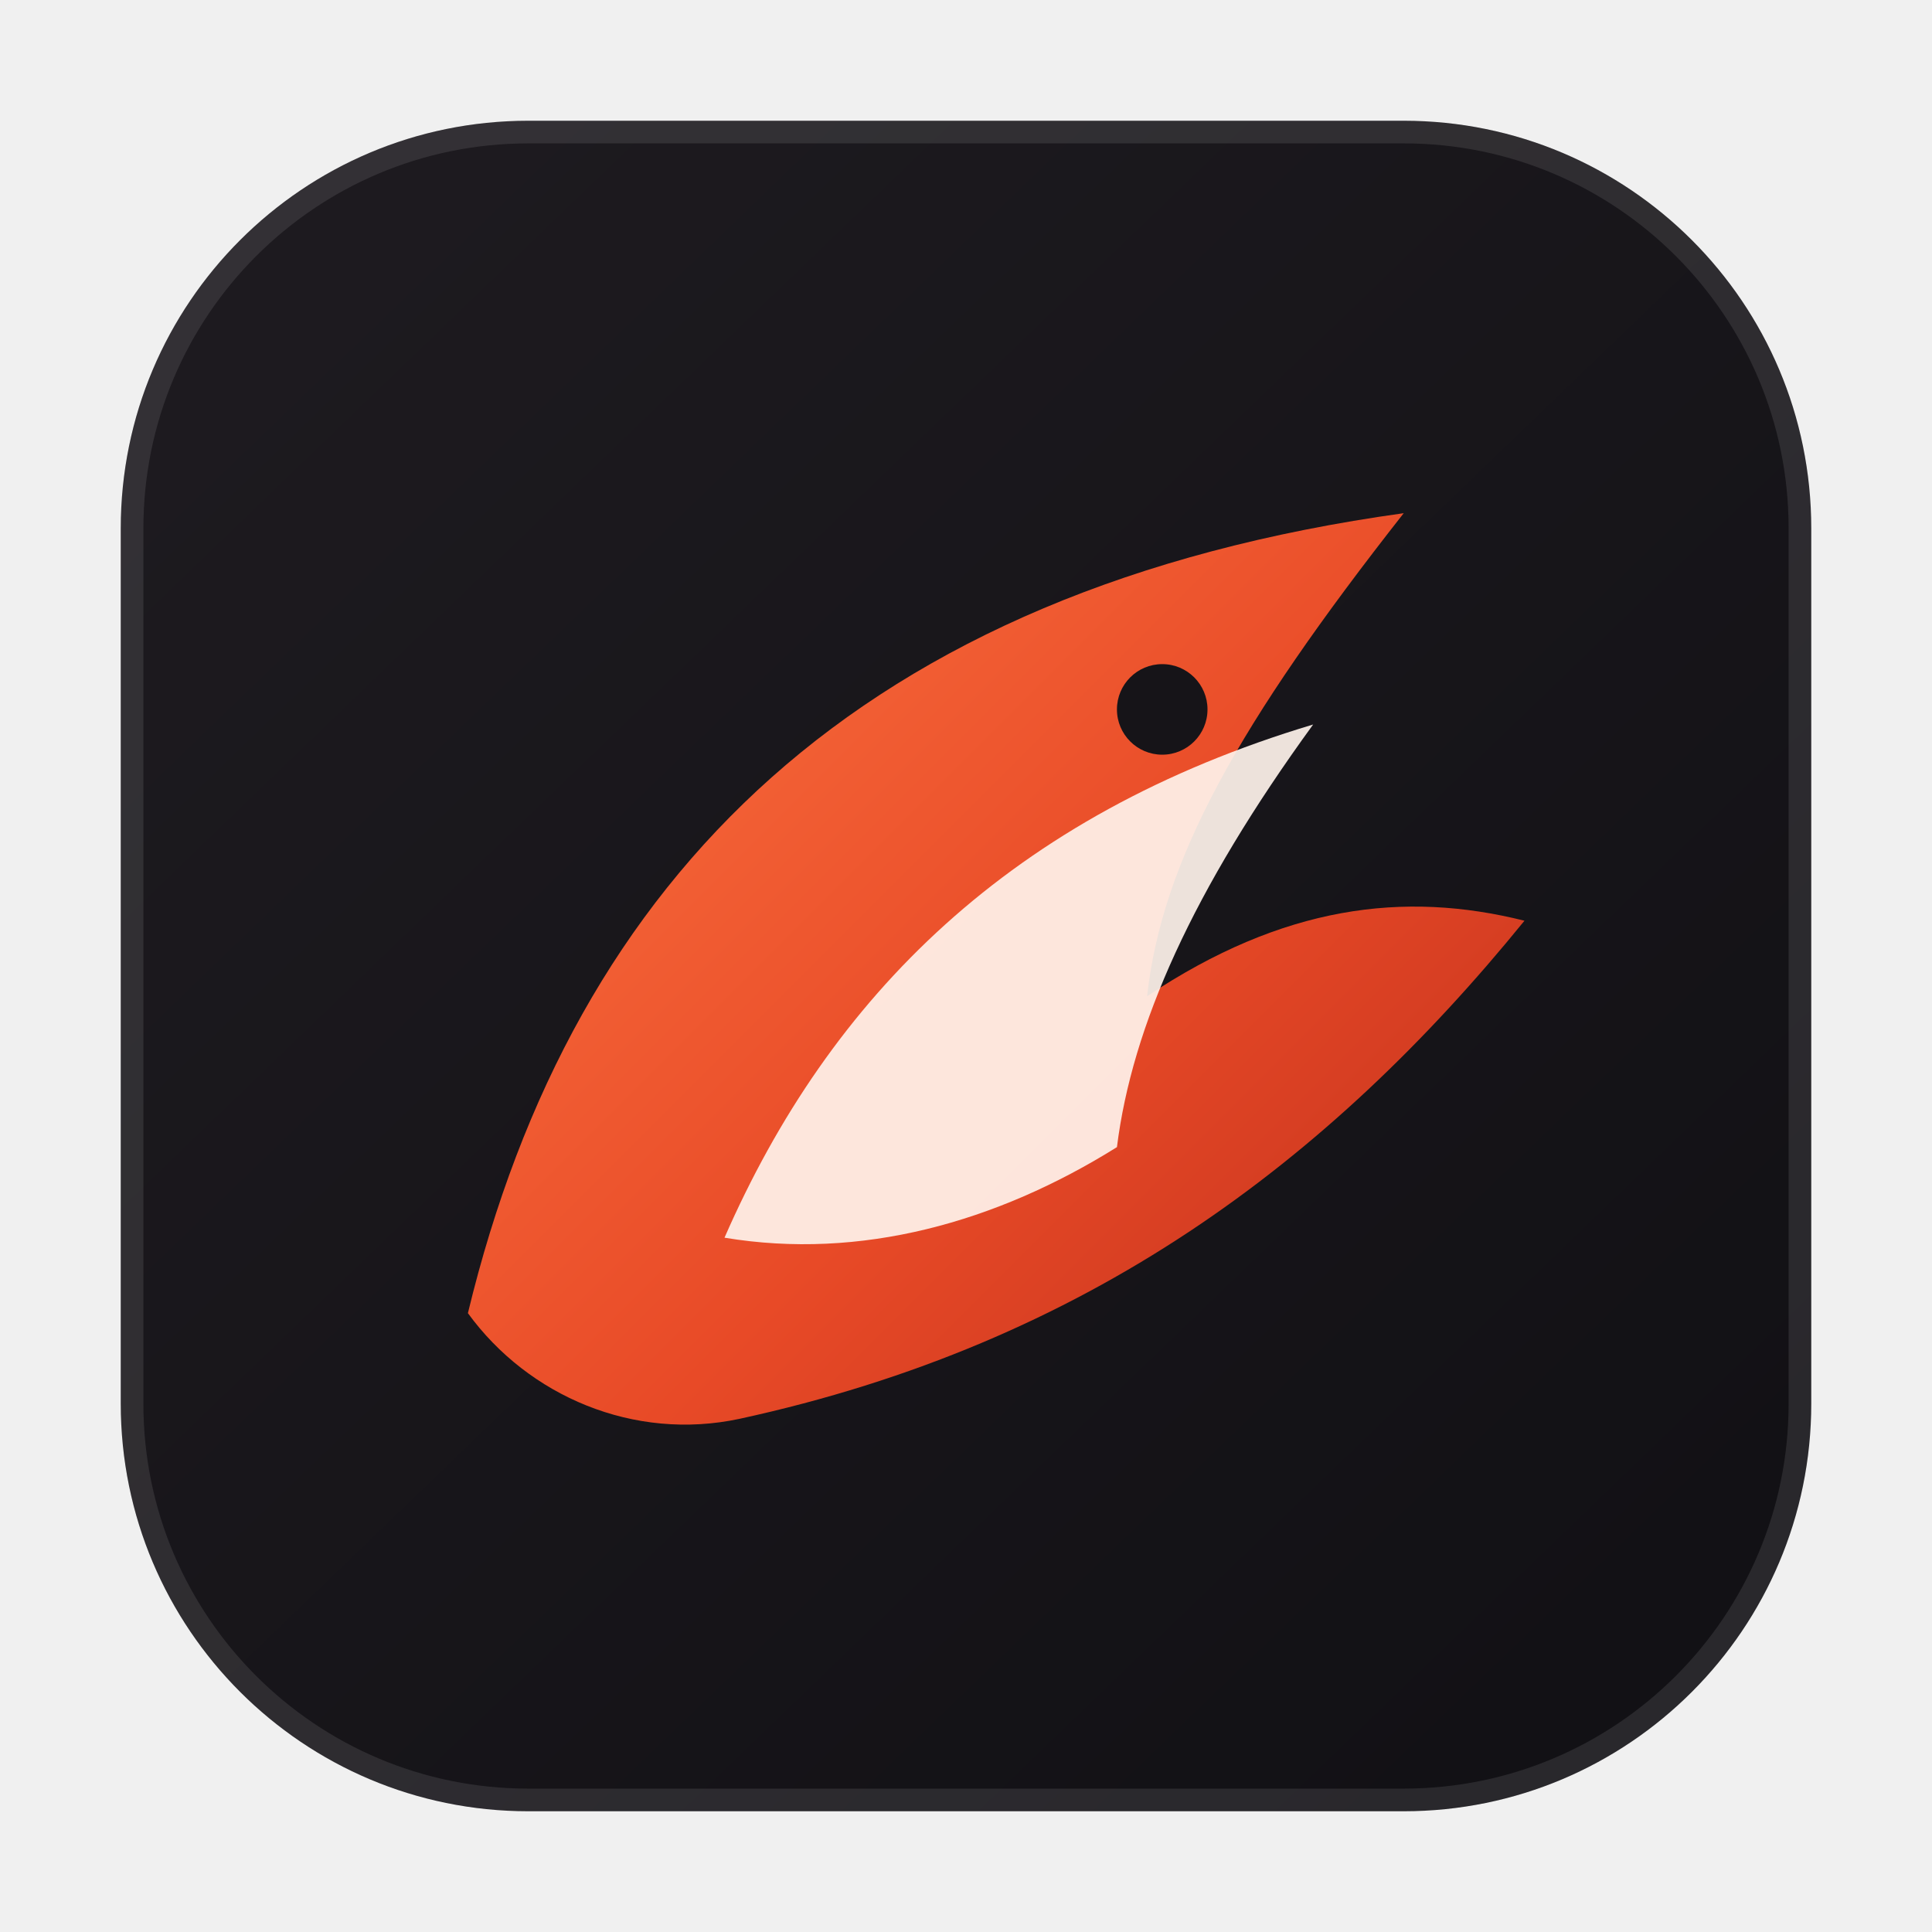
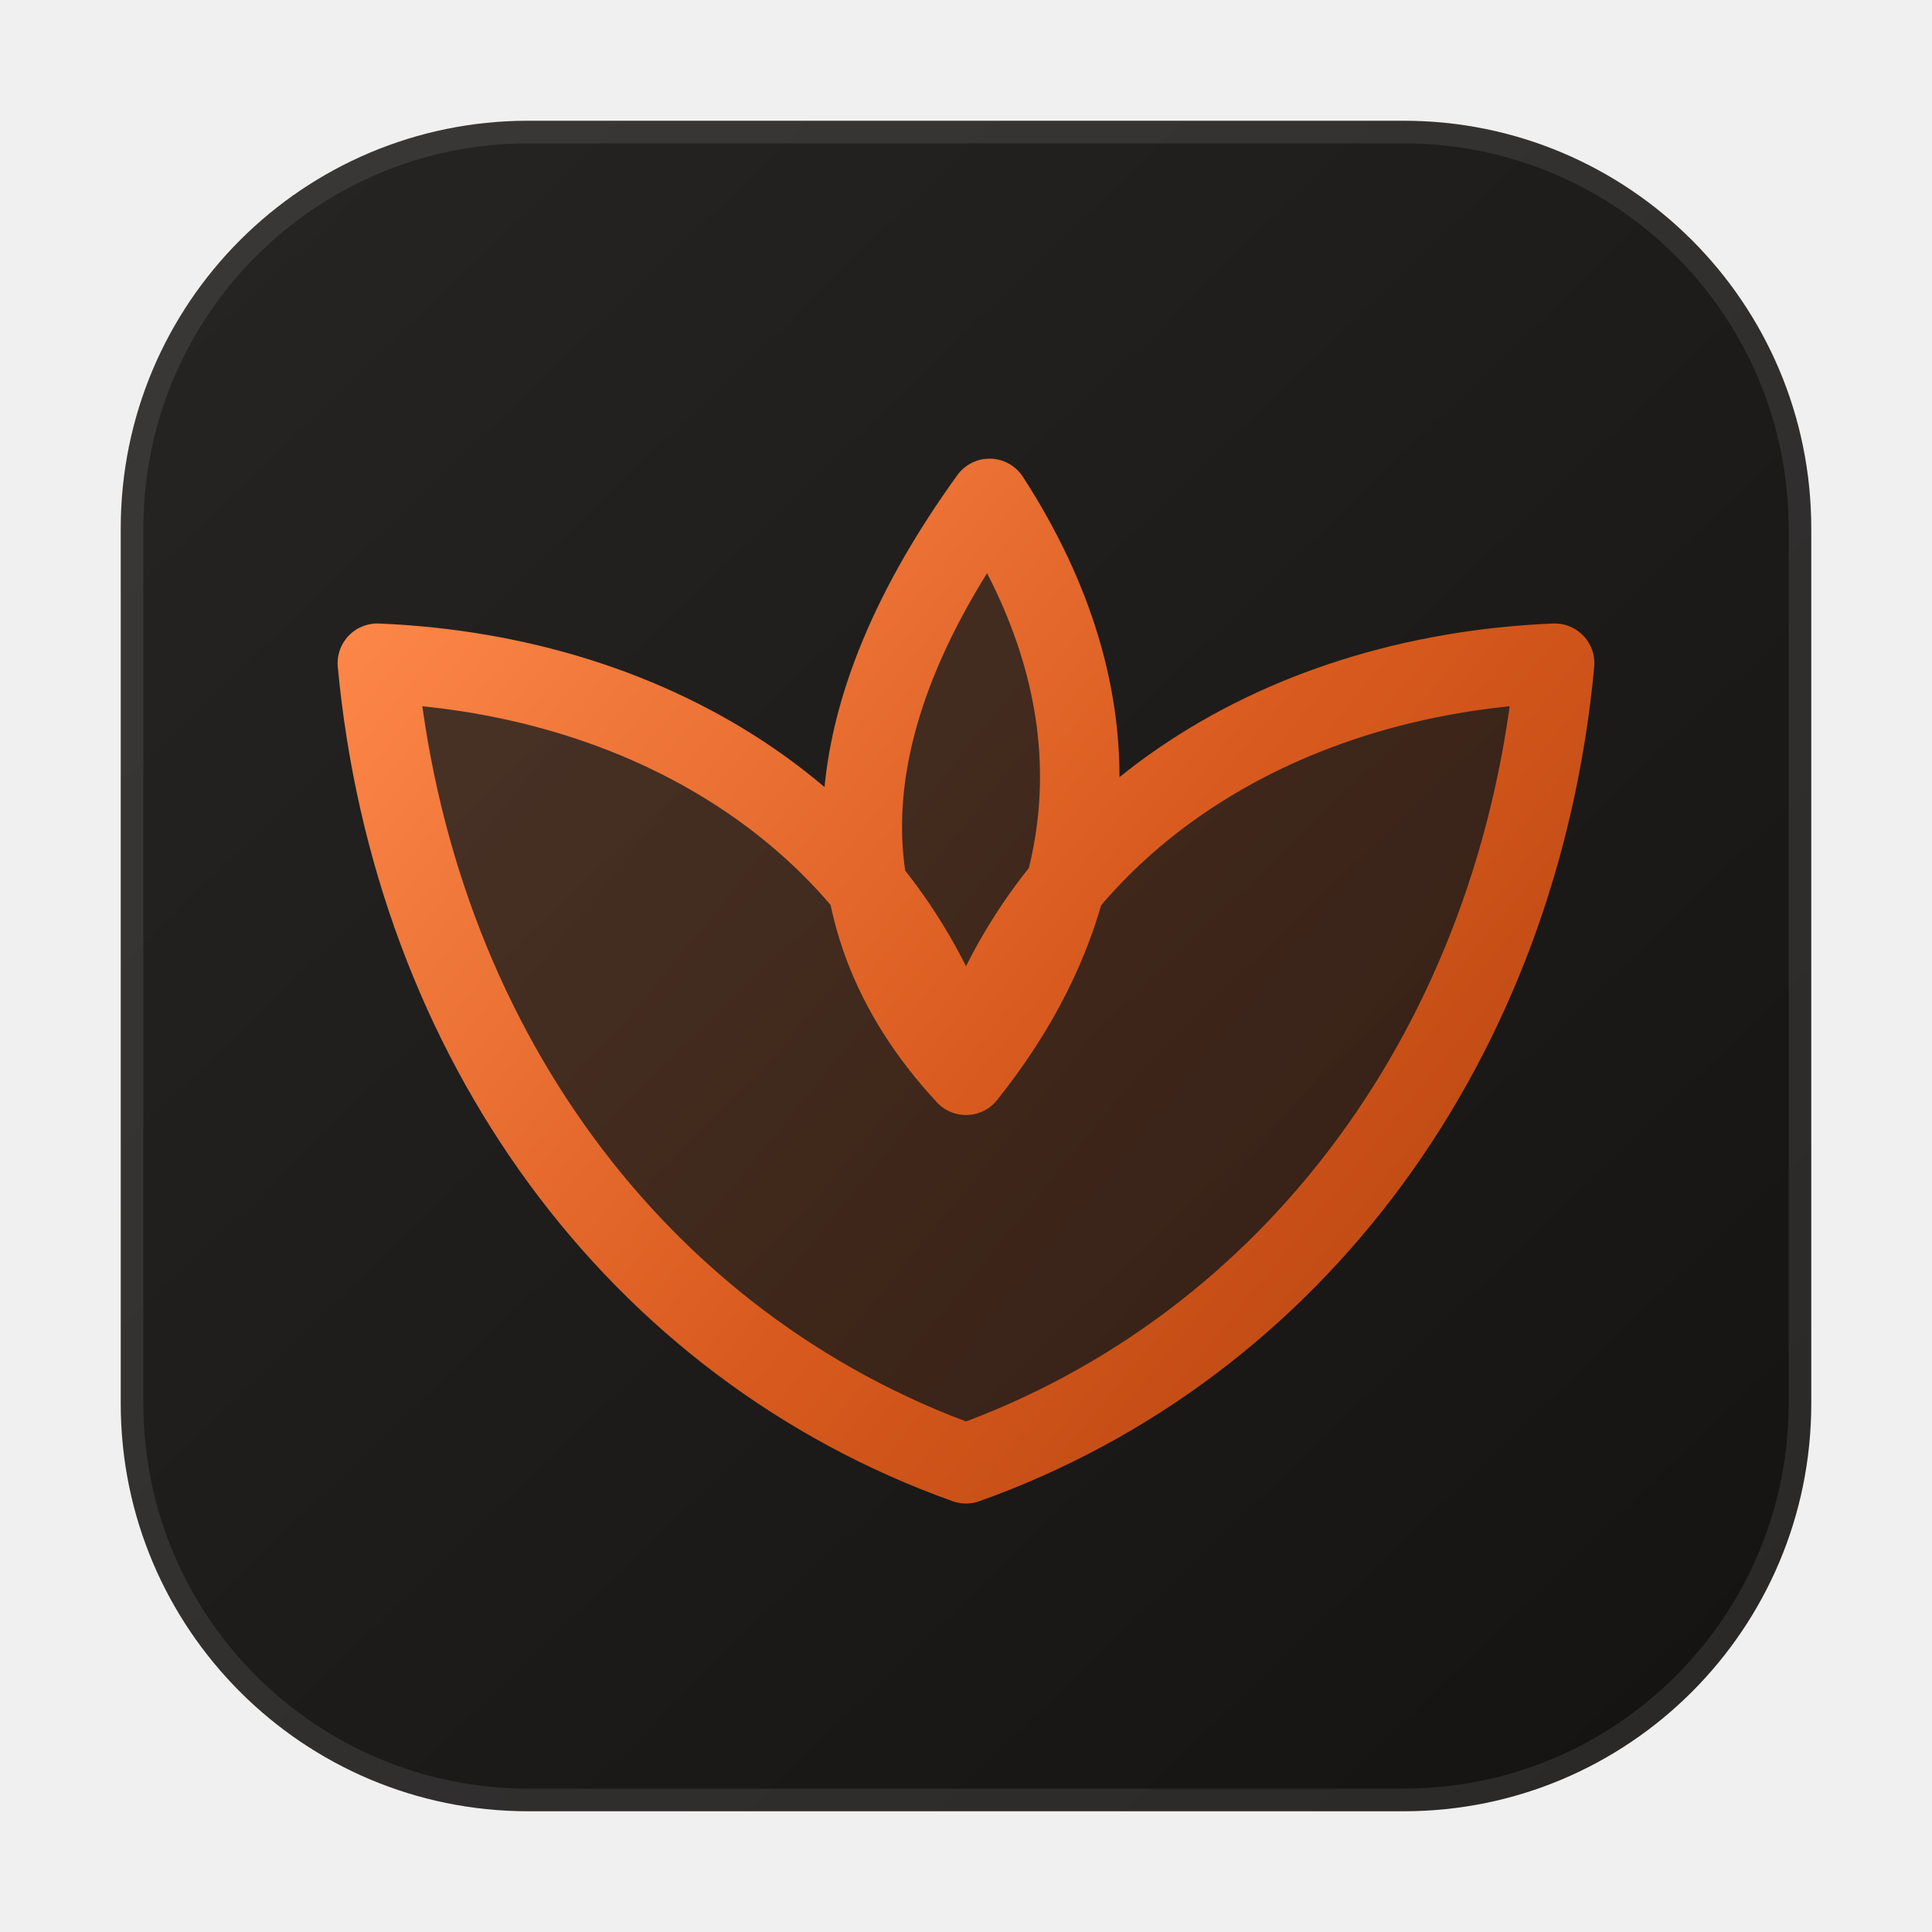
<svg xmlns="http://www.w3.org/2000/svg" viewBox="0 0 256 256" fill="none">
  <defs>
-     <linearGradient id="bg" x1="24" y1="20" x2="232" y2="236" gradientUnits="userSpaceOnUse">
-       <stop offset="0%" stop-color="#1E1B20" />
-       <stop offset="100%" stop-color="#111014" />
+     <linearGradient id="bg" x1="20" y1="16" x2="236" y2="240" gradientUnits="userSpaceOnUse">
+       <stop offset="0%" stop-color="#262523" />
+       <stop offset="100%" stop-color="#141312" />
    </linearGradient>
-     <linearGradient id="ember" x1="56" y1="54" x2="206" y2="204" gradientUnits="userSpaceOnUse">
-       <stop offset="0%" stop-color="#FF7A45" />
-       <stop offset="55%" stop-color="#E84A27" />
-       <stop offset="100%" stop-color="#B8291A" />
+     <linearGradient id="ember" x1="-10" y1="-8.2" x2="10" y2="8.2" gradientUnits="userSpaceOnUse">
+       <stop offset="0%" stop-color="#FF8A4C" />
+       <stop offset="55%" stop-color="#D95A1E" />
+       <stop offset="100%" stop-color="#B3430F" />
    </linearGradient>
  </defs>
  <rect x="16" y="16" width="224" height="224" rx="54" fill="url(#bg)" />
-   <rect x="17.5" y="17.5" width="221" height="221" rx="52.5" stroke="#FFFFFF" stroke-opacity="0.10" stroke-width="3" />
-   <path d="M62 174 C76 116, 114 78, 186 68 C164 96, 154 114, 152 132 C170 120, 186 118, 202 122 C176 154, 144 178, 98 188 C84 191, 70 185, 62 174 Z" fill="url(#ember)" />
-   <path d="M96 164 C110 132, 134 108, 174 96 C158 118, 150 136, 148 152 C132 162, 114 167, 96 164 Z" fill="#FFF3EC" fill-opacity="0.92" />
-   <circle cx="154" cy="94" r="6" fill="#161418" />
+   <rect x="17.5" y="17.5" width="221" height="221" rx="52.5" stroke="#F1EFED" stroke-opacity="0.10" stroke-width="3" />
+   <g transform="translate(128 130) scale(7.8)">
+     <path d="M0 1.6 C-1.2 -2.6 -5.2 -5.2 -10 -5.4 C-9.4 1 -5.6 6.2 0 8.2 C5.6 6.2 9.4 1 10 -5.4 C5.2 -5.2 1.2 -2.6 0 1.6 Z M0 1.6 C-2.6 -1.2 -2.2 -4.6 0.4 -8.2 C2.6 -4.8 2.4 -1.4 0 1.6 Z" fill="url(#ember)" fill-opacity="0.18" stroke="url(#ember)" stroke-width="1.35" stroke-linecap="round" stroke-linejoin="round" />
+   </g>
</svg>
